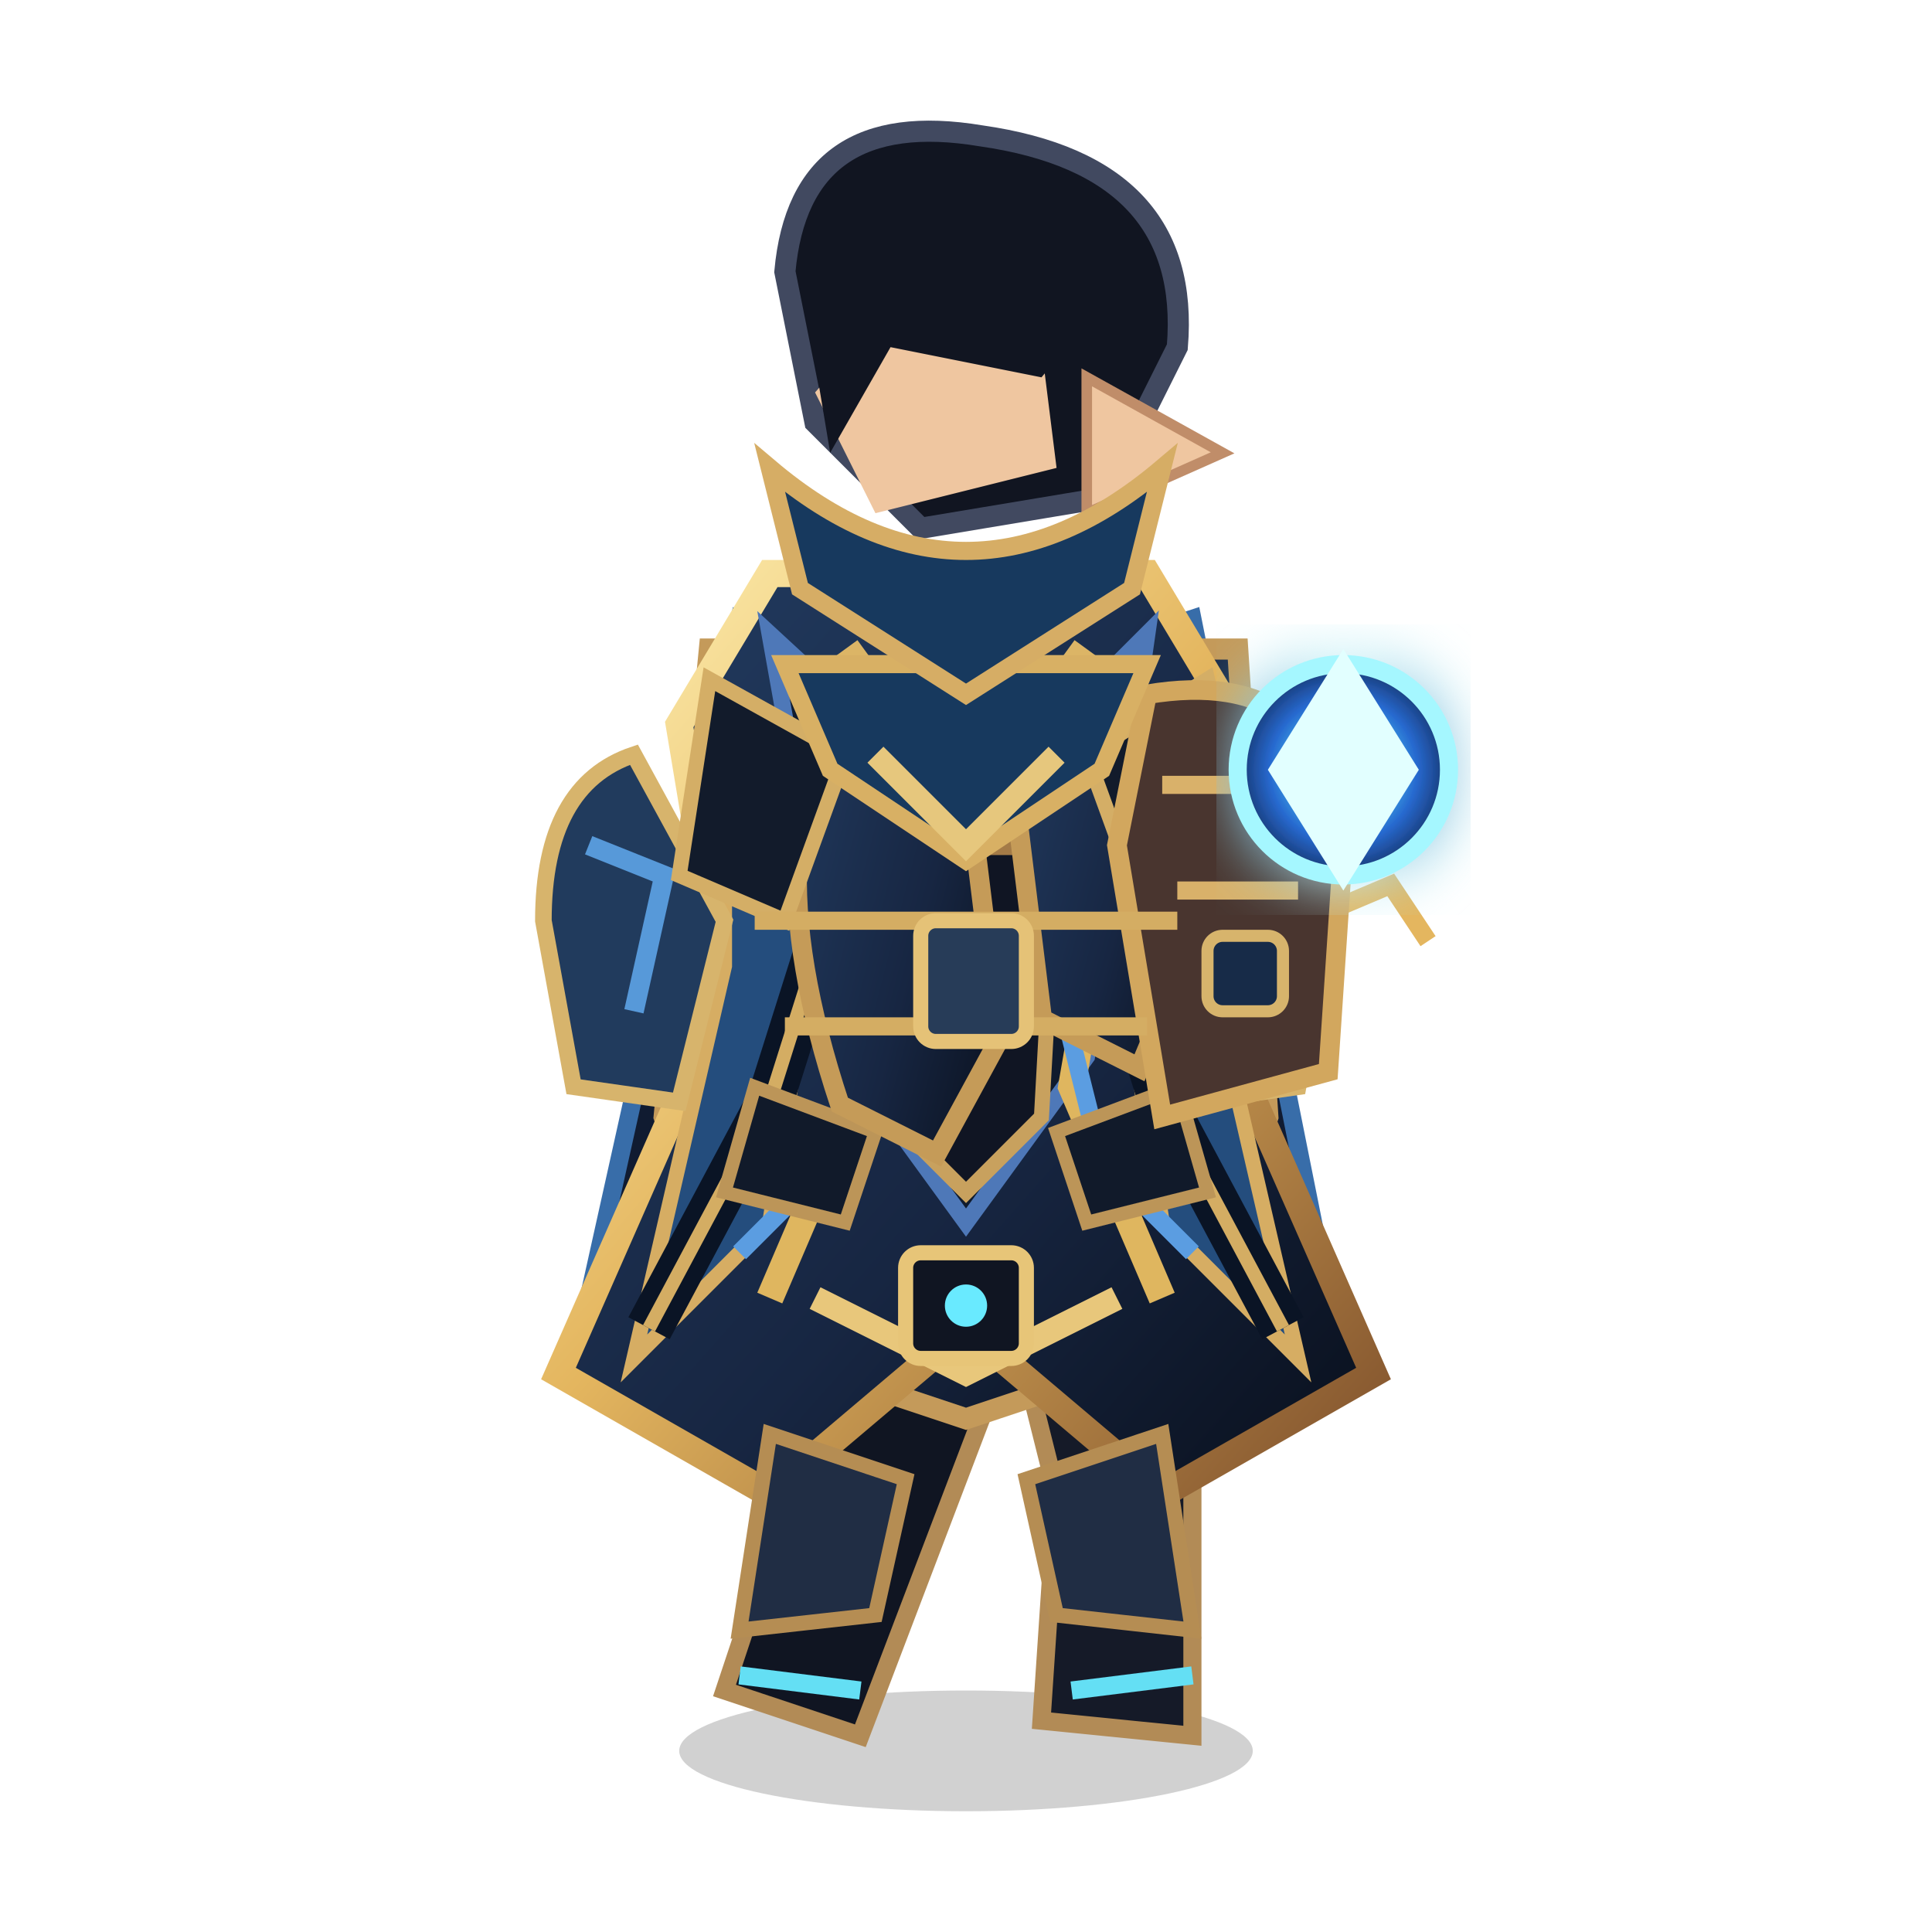
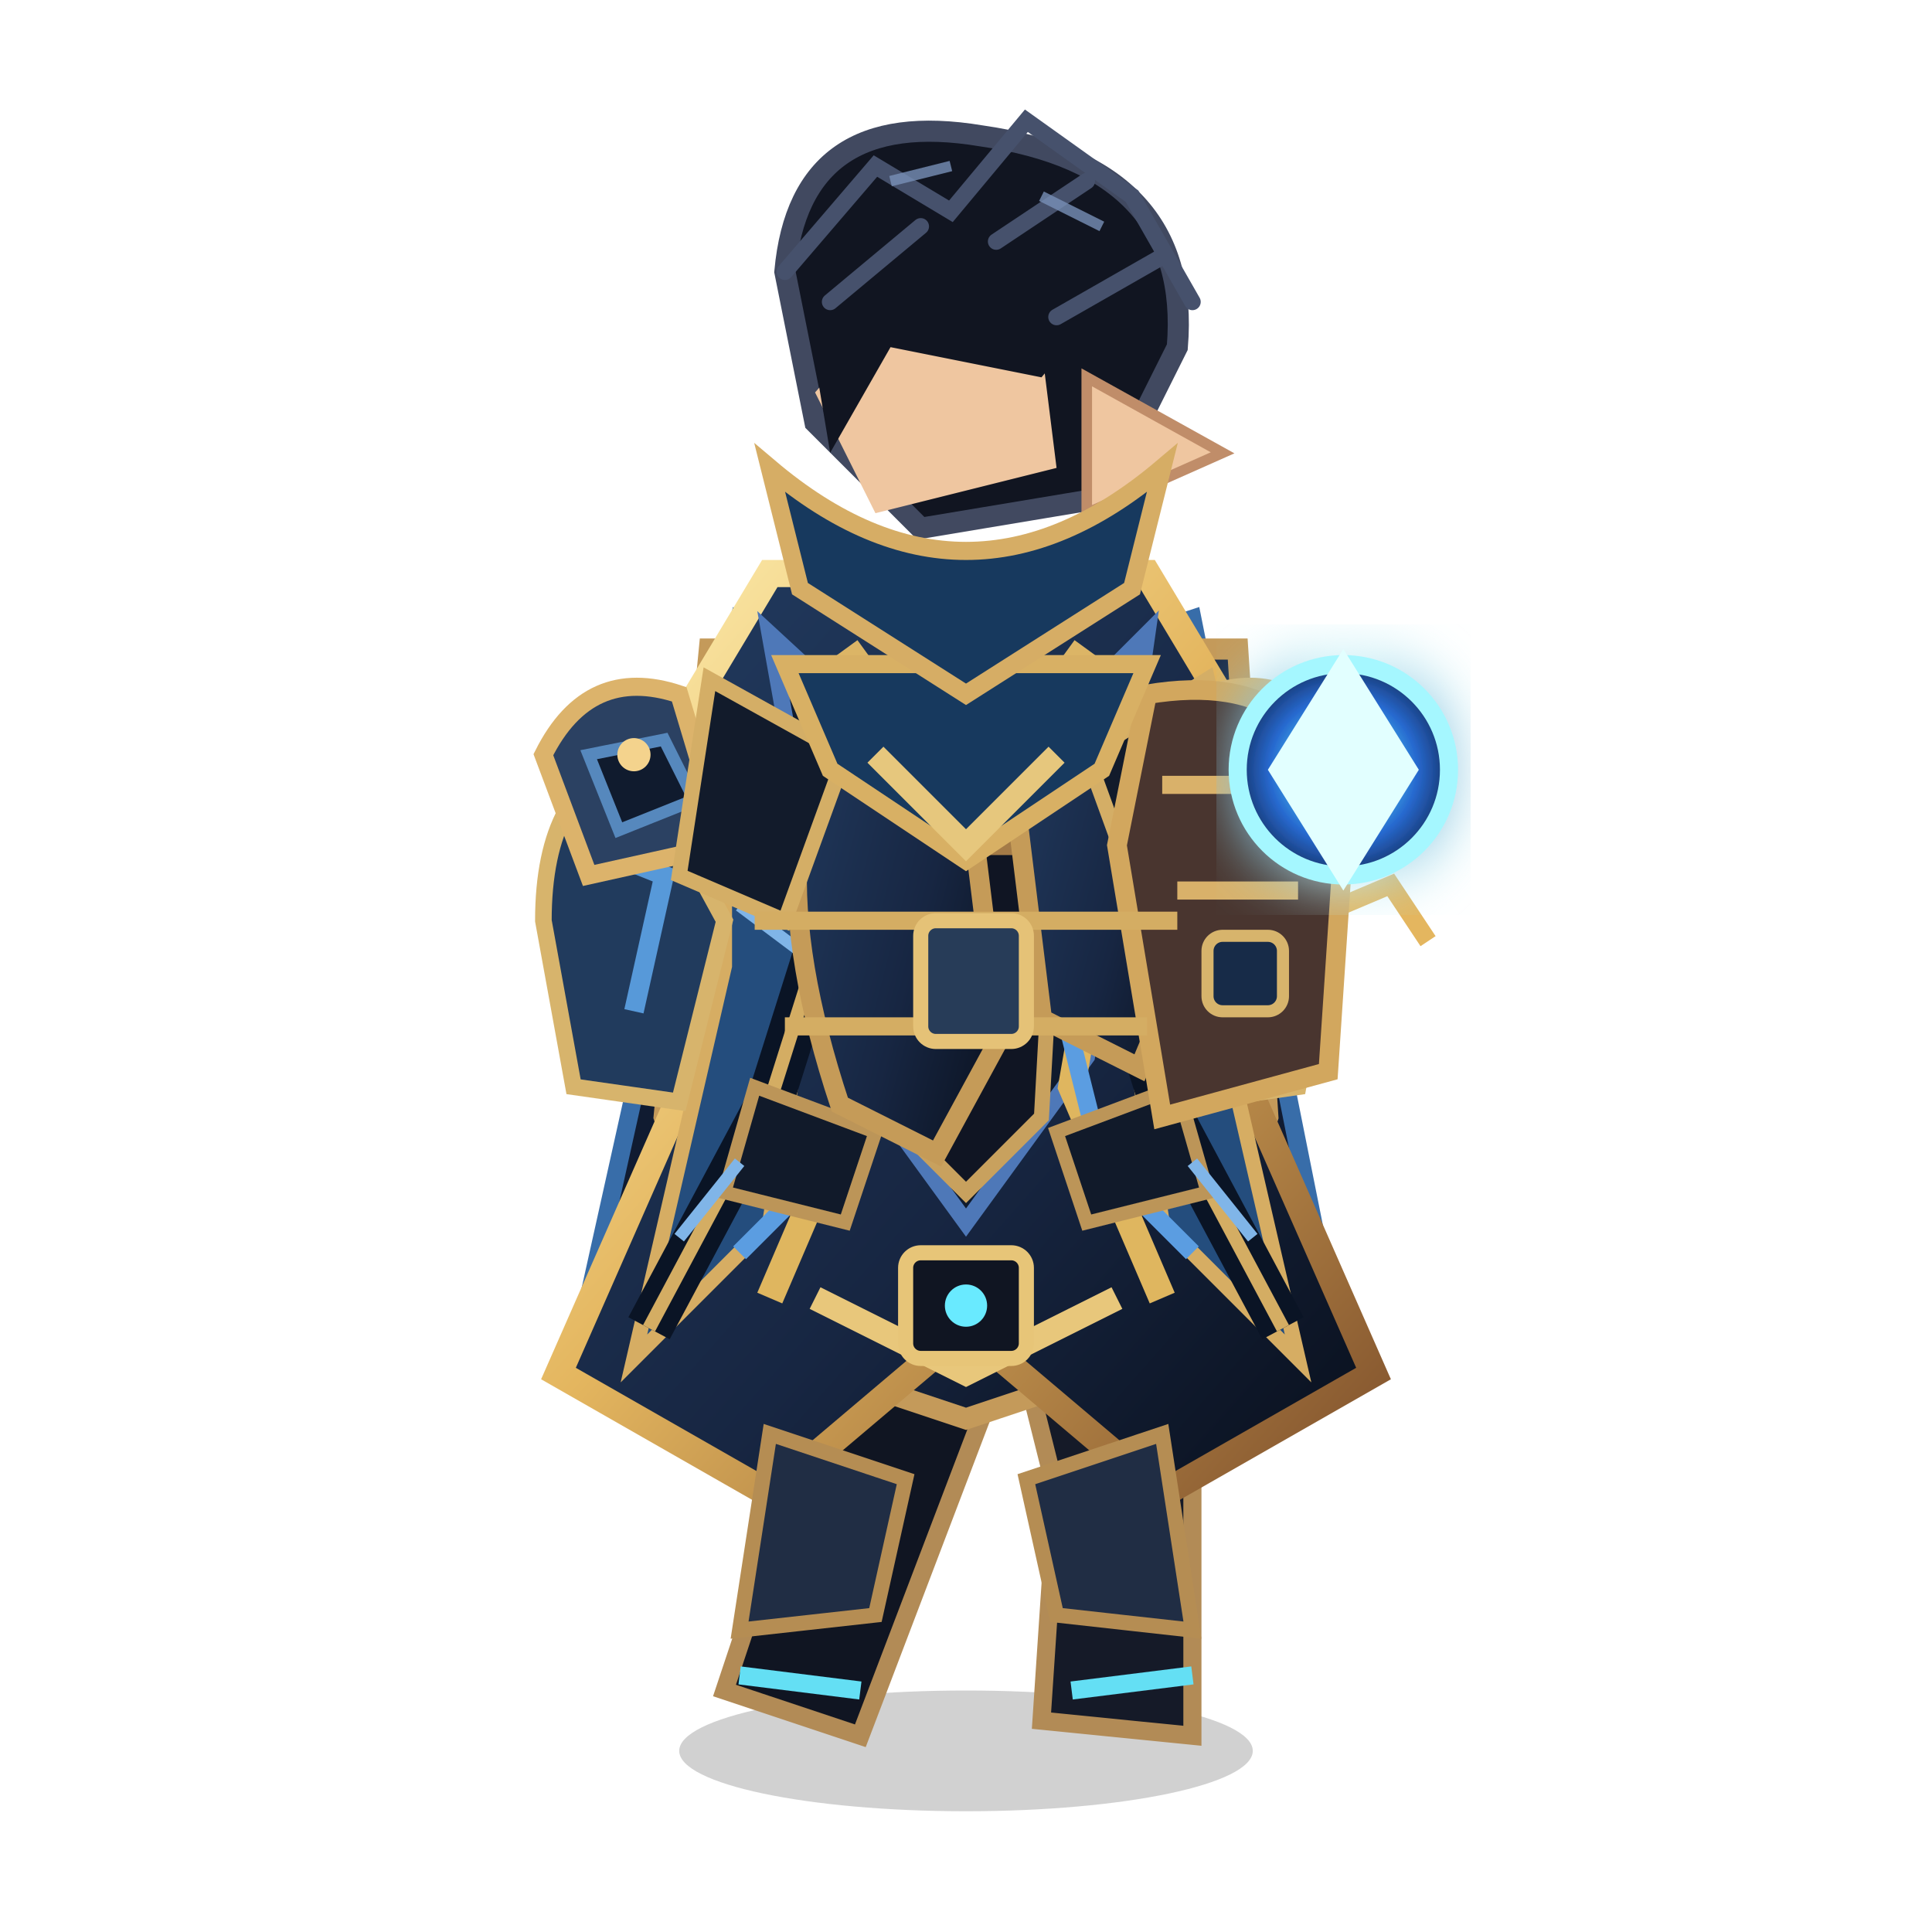
<svg xmlns="http://www.w3.org/2000/svg" width="128" height="128" viewBox="0 0 128 128" role="img" aria-label="Researcher left interact frame 0">
  <defs>
    <linearGradient id="coat" x1="0" y1="0" x2="1" y2="1">
      <stop offset="0" stop-color="#223c61" />
      <stop offset=".58" stop-color="#172642" />
      <stop offset="1" stop-color="#090f1b" />
    </linearGradient>
    <linearGradient id="gold" x1="0" y1="0" x2="1" y2="1">
      <stop stop-color="#fff0b2" />
      <stop offset=".45" stop-color="#e4b65f" />
      <stop offset="1" stop-color="#80512c" />
    </linearGradient>
    <radialGradient id="orb">
      <stop stop-color="#f0ffff" />
      <stop offset=".25" stop-color="#55e9ff" />
      <stop offset=".7" stop-color="#2769cf" />
      <stop offset="1" stop-color="#18366e" />
    </radialGradient>
    <linearGradient id="skin" x1="0" y1="0" x2="1" y2="1">
      <stop stop-color="#ffe0bd" />
      <stop offset="1" stop-color="#efc6a0" />
    </linearGradient>
    <filter id="glow">
      <feGaussianBlur stdDeviation="2.1" result="b" />
      <feMerge>
        <feMergeNode in="b" />
        <feMergeNode in="SourceGraphic" />
      </feMerge>
    </filter>
  </defs>
  <ellipse cx="64" cy="116" rx="19" ry="4" fill="#000" opacity=".18" />
  <g transform="translate(0 3)">
    <g transform="translate(0 0)">
      <path d="M49 38 Q64 43 79 38 L88 83 Q79 91 74 92 L64 84 L54 92 Q43 91 39 83 Z" fill="#101b31" stroke="#386da9" stroke-width="1.2" />
      <path d="M44 81 L54 87 L64 80 L74 87 L84 81" fill="none" stroke="#b58a4d" stroke-width="1" />
      <path d="M55 74 L53 94 L48 109 L57 112 L65 91 L66 75 Z" fill="#101522" stroke="#b28b56" stroke-width="1.2" />
      <path d="M65 76 L70 96 L69 111 L79 112 L79 94 L74 74 Z" fill="#151a28" stroke="#b28b56" stroke-width="1.2" />
      <path d="M47 40 L82 40 L84 71 L79 86 L64 91 L49 86 L44 71 Z" fill="url(#coat)" stroke="#c49a5a" stroke-width="1.4" />
      <path d="M51 35 L76 35 L82 45 L80 63 L91 88 L77 96 L64 85 L51 96 L37 88 L48 63 L45 45 Z" fill="url(#coat)" stroke="url(#gold)" stroke-width="1.8" />
      <path d="M51 39 L64 51 L76 39 L72 67 L64 78 L56 67 Z" fill="#101b2d" stroke="#4e78b8" stroke-width="1.1" />
      <path d="M48 49 L55 52 L51 78 L42 87 L48 61 Z M78 49 L73 52 L77 78 L86 87 L80 61 Z" fill="#244d7d" stroke="#d6ad63" stroke-width="1" />
      <path d="M56 40 L64 51 L72 40" fill="none" stroke="#dcb566" stroke-width="2" />
      <path d="M58 53 L70 53 L69 71 L64 76 L59 71 Z" fill="#101523" stroke="#c8a15e" stroke-width="1" />
      <path d="M53 46 L57 69 L51 83 M75 46 L71 69 L77 83" fill="none" stroke="#dfb65f" stroke-width="1.8" />
      <path d="M47 53 L81 53" stroke="#a47b47" stroke-width="1.3" />
      <path d="M47 44 L57 51 L51 70 L43 85 M81 44 L71 51 L77 70 L85 85" fill="none" stroke="#0a1425" stroke-width="3.1" />
      <path d="M47 44 L57 51 L51 70 L43 85 M81 44 L71 51 L77 70 L85 85" fill="none" stroke="#d4ad63" stroke-width=".9" />
      <path d="M54 54 L59 58 L55 74 L49 80 M74 54 L69 58 L73 74 L79 80" fill="none" stroke="#5b9de1" stroke-width="1.2" />
      <path d="M54 83 L64 88 L74 83" fill="none" stroke="#e8c77b" stroke-width="1.6" />
      <rect x="60" y="80" width="8" height="7" rx="1" fill="#101522" stroke="#e7c578" stroke-width="1" />
      <circle cx="64" cy="83.5" r="1.4" fill="#69eaff" />
      <path d="M42 47 Q36 49 36 58 L38 69 L45 70 L48 58 Z" fill="#213b5d" stroke="#d7b46c" stroke-width="1.1" />
      <path d="M39 53 L44 55 L42 64" fill="none" stroke="#5799d9" stroke-width="1.3" />
      <path d="M81 47 Q88 49 88 58 L86 69 L79 70 L76 58 Z" fill="#172944" stroke="#d7b46c" stroke-width="1.1" />
      <path d="M80 54 L85 56 L83 64" fill="none" stroke="#5799d9" stroke-width="1.3" />
      <path d="M50 69 L58 72 L56 78 L48 76 Z M70 72 L78 69 L80 76 L72 78 Z" fill="#111a2a" stroke="#bc9558" stroke-width=".9" />
      <path d="M51 92 L60 95 L58 104 L49 105 Z M68 95 L77 92 L79 105 L70 104 Z" fill="#202d44" stroke="#b58d53" stroke-width="1" />
      <path d="M49 108 L57 109 M71 109 L79 108" stroke="#64dff4" stroke-width="1.2" />
+       <path d="M45 43 Q39 41 36 47 L39 55 L48 53 Z M80 43 Q86 41 89 47 L86 55 L77 53 Z" fill="#2b4162" stroke="#dcb36b" stroke-width="1.2" />
+       <path d="M39 47 L44 46 L46 50 L41 52 Z M81 46 L86 47 L84 52 L79 50 Z" fill="#101b2e" stroke="#5688bd" stroke-width=".8" />
+       <circle cx="42" cy="47" r="1.1" fill="#f4d38d" />
+       <circle cx="84" cy="47" r="1.1" fill="#f4d38d" />
+       <path d="M49 57 L53 60 M79 57 L75 60 M49 74 L45 79 M79 74 L83 79" stroke="#80b5e8" stroke-width=".8" />
      <g transform="rotate(-7 64 48)">
        <path d="M58 42 Q49 49 53 69 L59 73 L64 66 L64 49 Z" fill="url(#coat)" stroke="#c59b58" stroke-width="1.3" />
        <path d="M70 43 Q80 48 77 62 L73 69 L67 65 L67 50 Z" fill="url(#coat)" stroke="#c59b58" stroke-width="1.3" />
        <path d="M84 61 L91 59 L93 63" stroke="#e4b65f" stroke-width="1.2" fill="none" />
      </g>
      <path d="M47 42 L56 47 L52 58 L45 55 Z M80 42 L72 47 L76 58 L83 55 Z" fill="#121b2b" stroke="#d4ae66" stroke-width="1" />
      <path d="M76 43 Q88 41 89 53 L88 68 L77 71 L74 53 Z" fill="#49352f" stroke="#d2a75e" stroke-width="1.3" />
      <path d="M77 49 L87 49 M78 56 L86 56" stroke="#d9b16a" stroke-width="1.2" />
      <rect x="80" y="59" width="5" height="5" rx="1" fill="#172b48" stroke="#d7b46c" stroke-width=".8" />
      <path d="M52 41 L76 41 L73 48 L64 54 L55 48 Z" fill="#17395e" stroke="#d8b064" stroke-width="1.2" />
      <path d="M58 47 L64 53 L70 47" fill="none" stroke="#e6c77d" stroke-width="1.5" />
      <path d="M50 58 L78 58 M52 65 L76 65" stroke="#d4ad63" stroke-width="1.2" />
      <rect x="61" y="58" width="7" height="8" rx="1" fill="#273c58" stroke="#e5c277" stroke-width="1" />
      <path d="M52 15 Q53 4 65 6 Q79 8 78 20 L73 30 L61 32 L54 25 Z" fill="#111521" stroke="#414960" stroke-width="1.4" />
      <path d="M72 22 L81 27 L72 31 Z" fill="#efc6a0" stroke="#c08d69" stroke-width=".7" />
      <path d="M54 23 Q60 16 69 20 L70 28 L58 31 Z" fill="#efc6a0" />
      <path d="M53 15 Q63 5 74 16 L69 22 L59 20 L55 27 Z" fill="#111521" />
+       <path d="M52 15 L58 8 L63 11 L68 5 L75 10 L79 17 M55 17 L61 12 M66 13 L72 9 M70 18 L77 14" fill="none" stroke="#46516c" stroke-width="1.1" stroke-linecap="round" />
+       <path d="M59 9 L63 8 M69 10 L73 12" fill="none" stroke="#7890b7" stroke-width=".7" opacity=".8" />
      <path d="M51 28 Q64 39 77 28 L75 36 L64 43 L53 36 Z" fill="#17395e" stroke="#d6ad65" stroke-width="1.2" />
      <g filter="url(#glow)">
        <circle cx="89" cy="48" r="7" fill="url(#orb)" stroke="#a5f7ff" stroke-width="1.2" />
        <path d="M84 48 L89 40 L94 48 L89 56 Z" fill="#e2ffff" />
      </g>
    </g>
  </g>
</svg>
